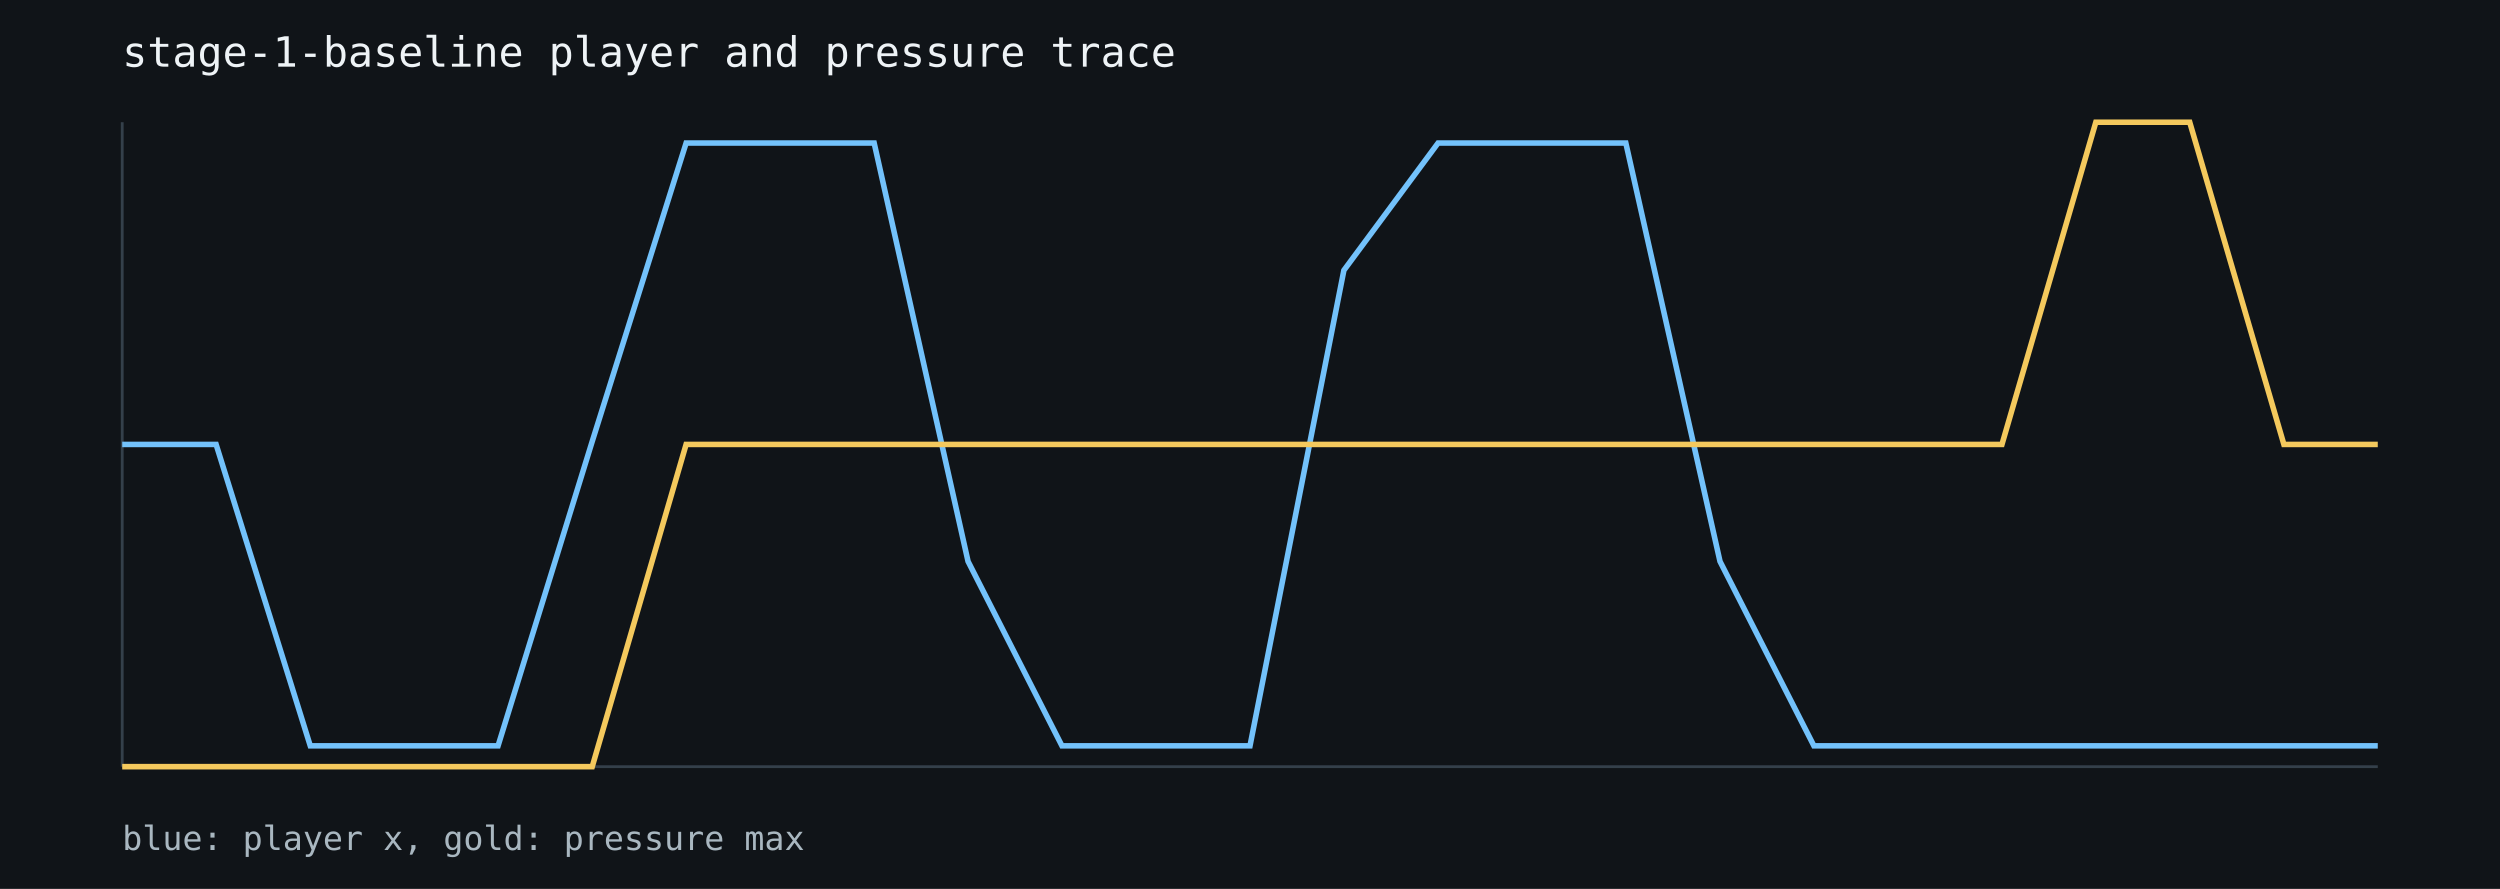
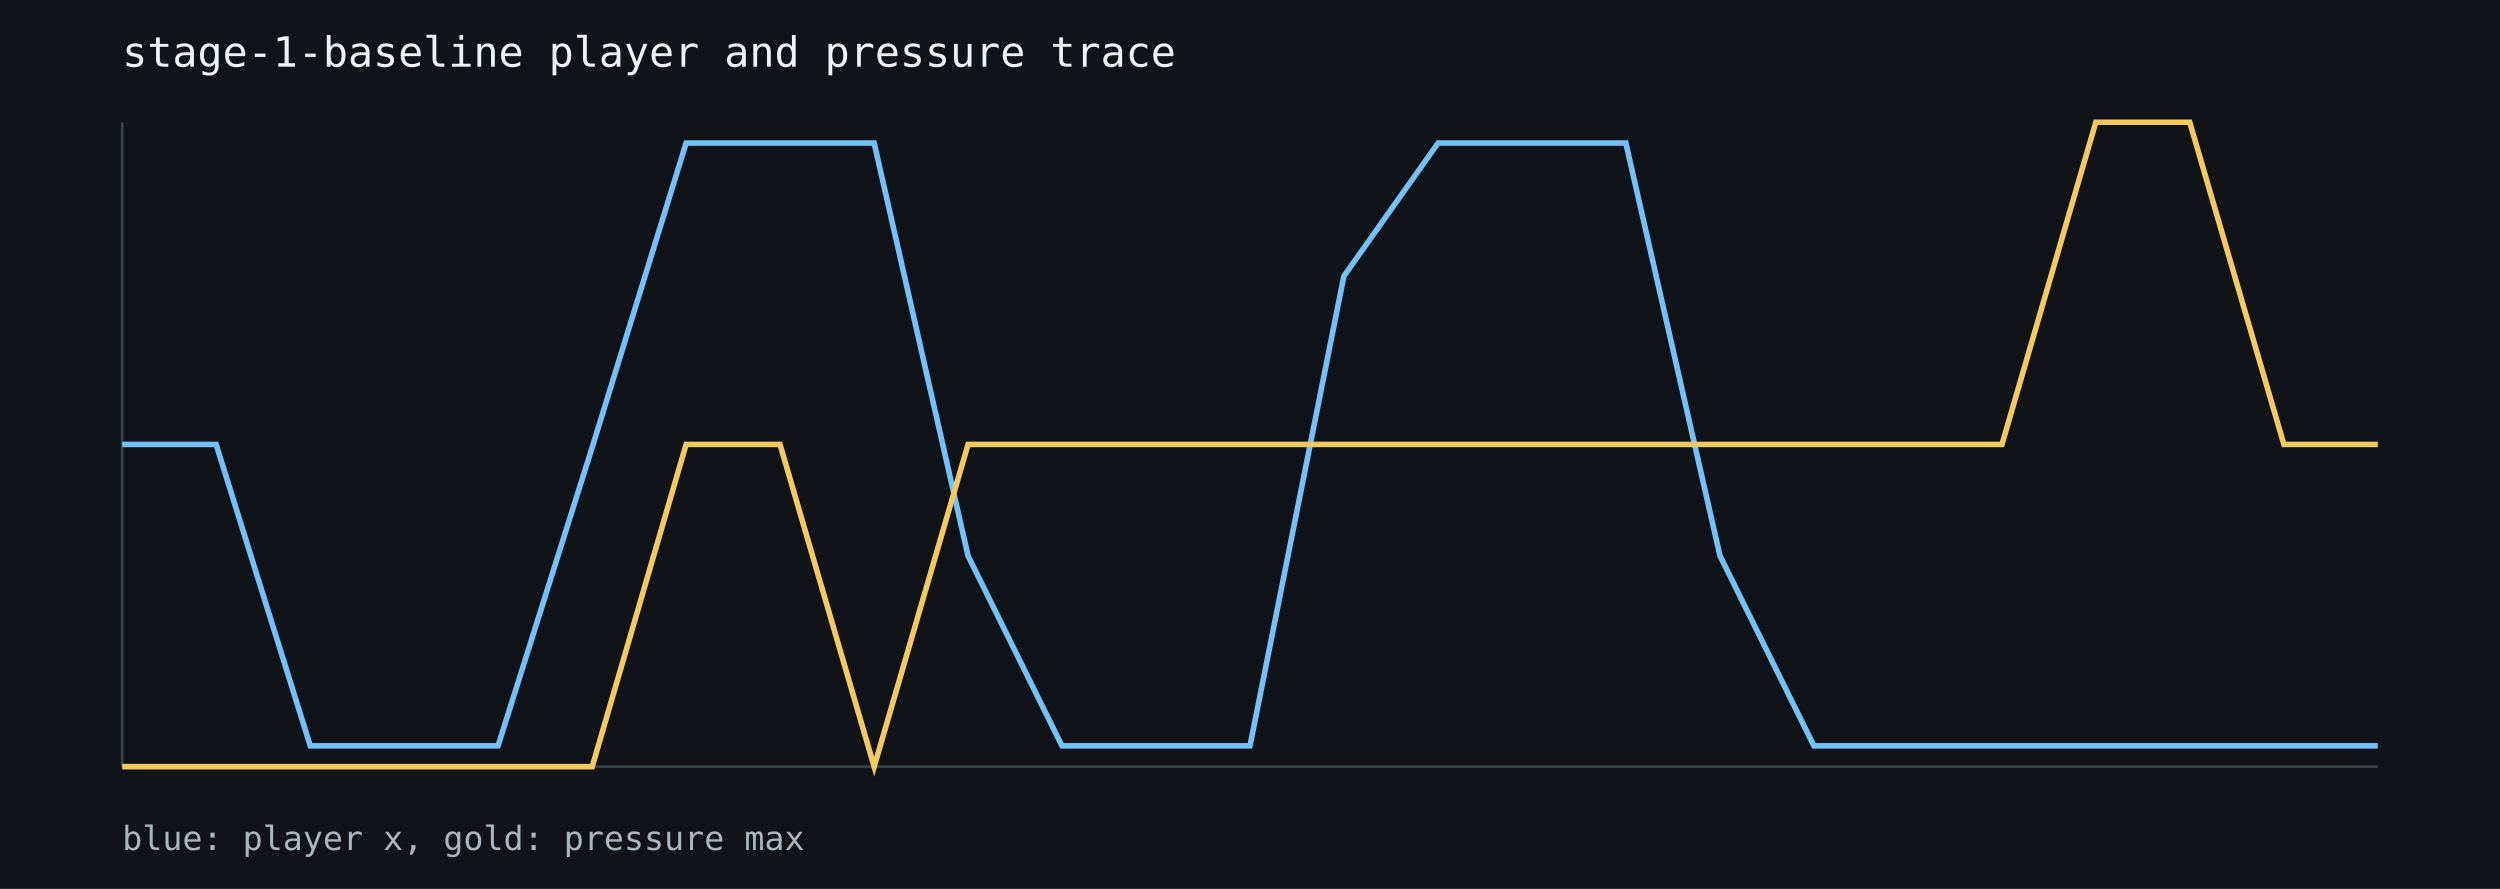
<svg xmlns="http://www.w3.org/2000/svg" width="900" height="320" viewBox="0 0 900 320">
  <rect width="100%" height="100%" fill="#101418" />
  <text x="44" y="24" fill="#eef3f6" font-family="monospace" font-size="15">stage-1-baseline player and pressure trace</text>
  <line x1="44" y1="276" x2="856" y2="276" stroke="#34404a" />
  <line x1="44" y1="44" x2="44" y2="276" stroke="#34404a" />
-   <path d="M44.0,160.0 L77.8,160.0 L111.7,268.5 L145.5,268.5 L179.3,268.5 L213.2,158.9 L247.0,51.5 L280.8,51.5 L314.7,51.5 L348.5,202.1 L382.3,268.5 L416.2,268.5 L450.0,268.5 L483.8,97.3 L517.7,51.5 L551.5,51.5 L585.3,51.5 L619.2,202.1 L653.0,268.5 L686.8,268.5 L720.7,268.5 L754.5,268.5 L788.3,268.5 L822.2,268.5 L856.0,268.5" fill="none" stroke="#73c2fb" stroke-width="2" />
-   <path d="M44.0,276.0 L77.8,276.0 L111.7,276.0 L145.5,276.0 L179.3,276.0 L213.2,276.0 L247.0,160.0 L280.8,160.0 L314.7,160.0 L348.5,160.0 L382.3,160.0 L416.2,160.0 L450.0,160.0 L483.8,160.0 L517.7,160.0 L551.5,160.0 L585.3,160.0 L619.2,160.0 L653.0,160.0 L686.8,160.0 L720.7,160.0 L754.5,44.0 L788.3,44.0 L822.2,160.0 L856.0,160.0" fill="none" stroke="#f4c95d" stroke-width="2" />
+   <path d="M44.0,160.0 L77.8,160.0 L111.7,268.5 L145.5,268.5 L179.3,268.5 L213.2,161.0 L247.0,51.5 L280.8,51.5 L314.7,51.5 L348.5,200.1 L382.3,268.5 L416.2,268.5 L450.0,268.5 L483.8,99.4 L517.7,51.5 L551.5,51.5 L585.3,51.5 L619.2,200.1 L653.0,268.5 L686.8,268.5 L720.7,268.5 L754.5,268.5 L788.3,268.5 L822.2,268.5 L856.0,268.5" fill="none" stroke="#73c2fb" stroke-width="2" />
+   <path d="M44.0,276.0 L77.8,276.0 L111.7,276.0 L145.5,276.0 L179.3,276.0 L213.2,276.0 L247.0,160.0 L280.8,160.0 L314.7,276.0 L348.5,160.0 L382.3,160.0 L416.2,160.0 L450.0,160.0 L483.8,160.0 L517.7,160.0 L551.5,160.0 L585.3,160.0 L619.2,160.0 L653.0,160.0 L686.8,160.0 L720.7,160.0 L754.5,44.0 L788.3,44.0 L822.2,160.0 L856.0,160.0" fill="none" stroke="#f4c95d" stroke-width="2" />
  <text x="44" y="306" fill="#a9b7c0" font-family="monospace" font-size="12">blue: player x, gold: pressure max</text>
</svg>
